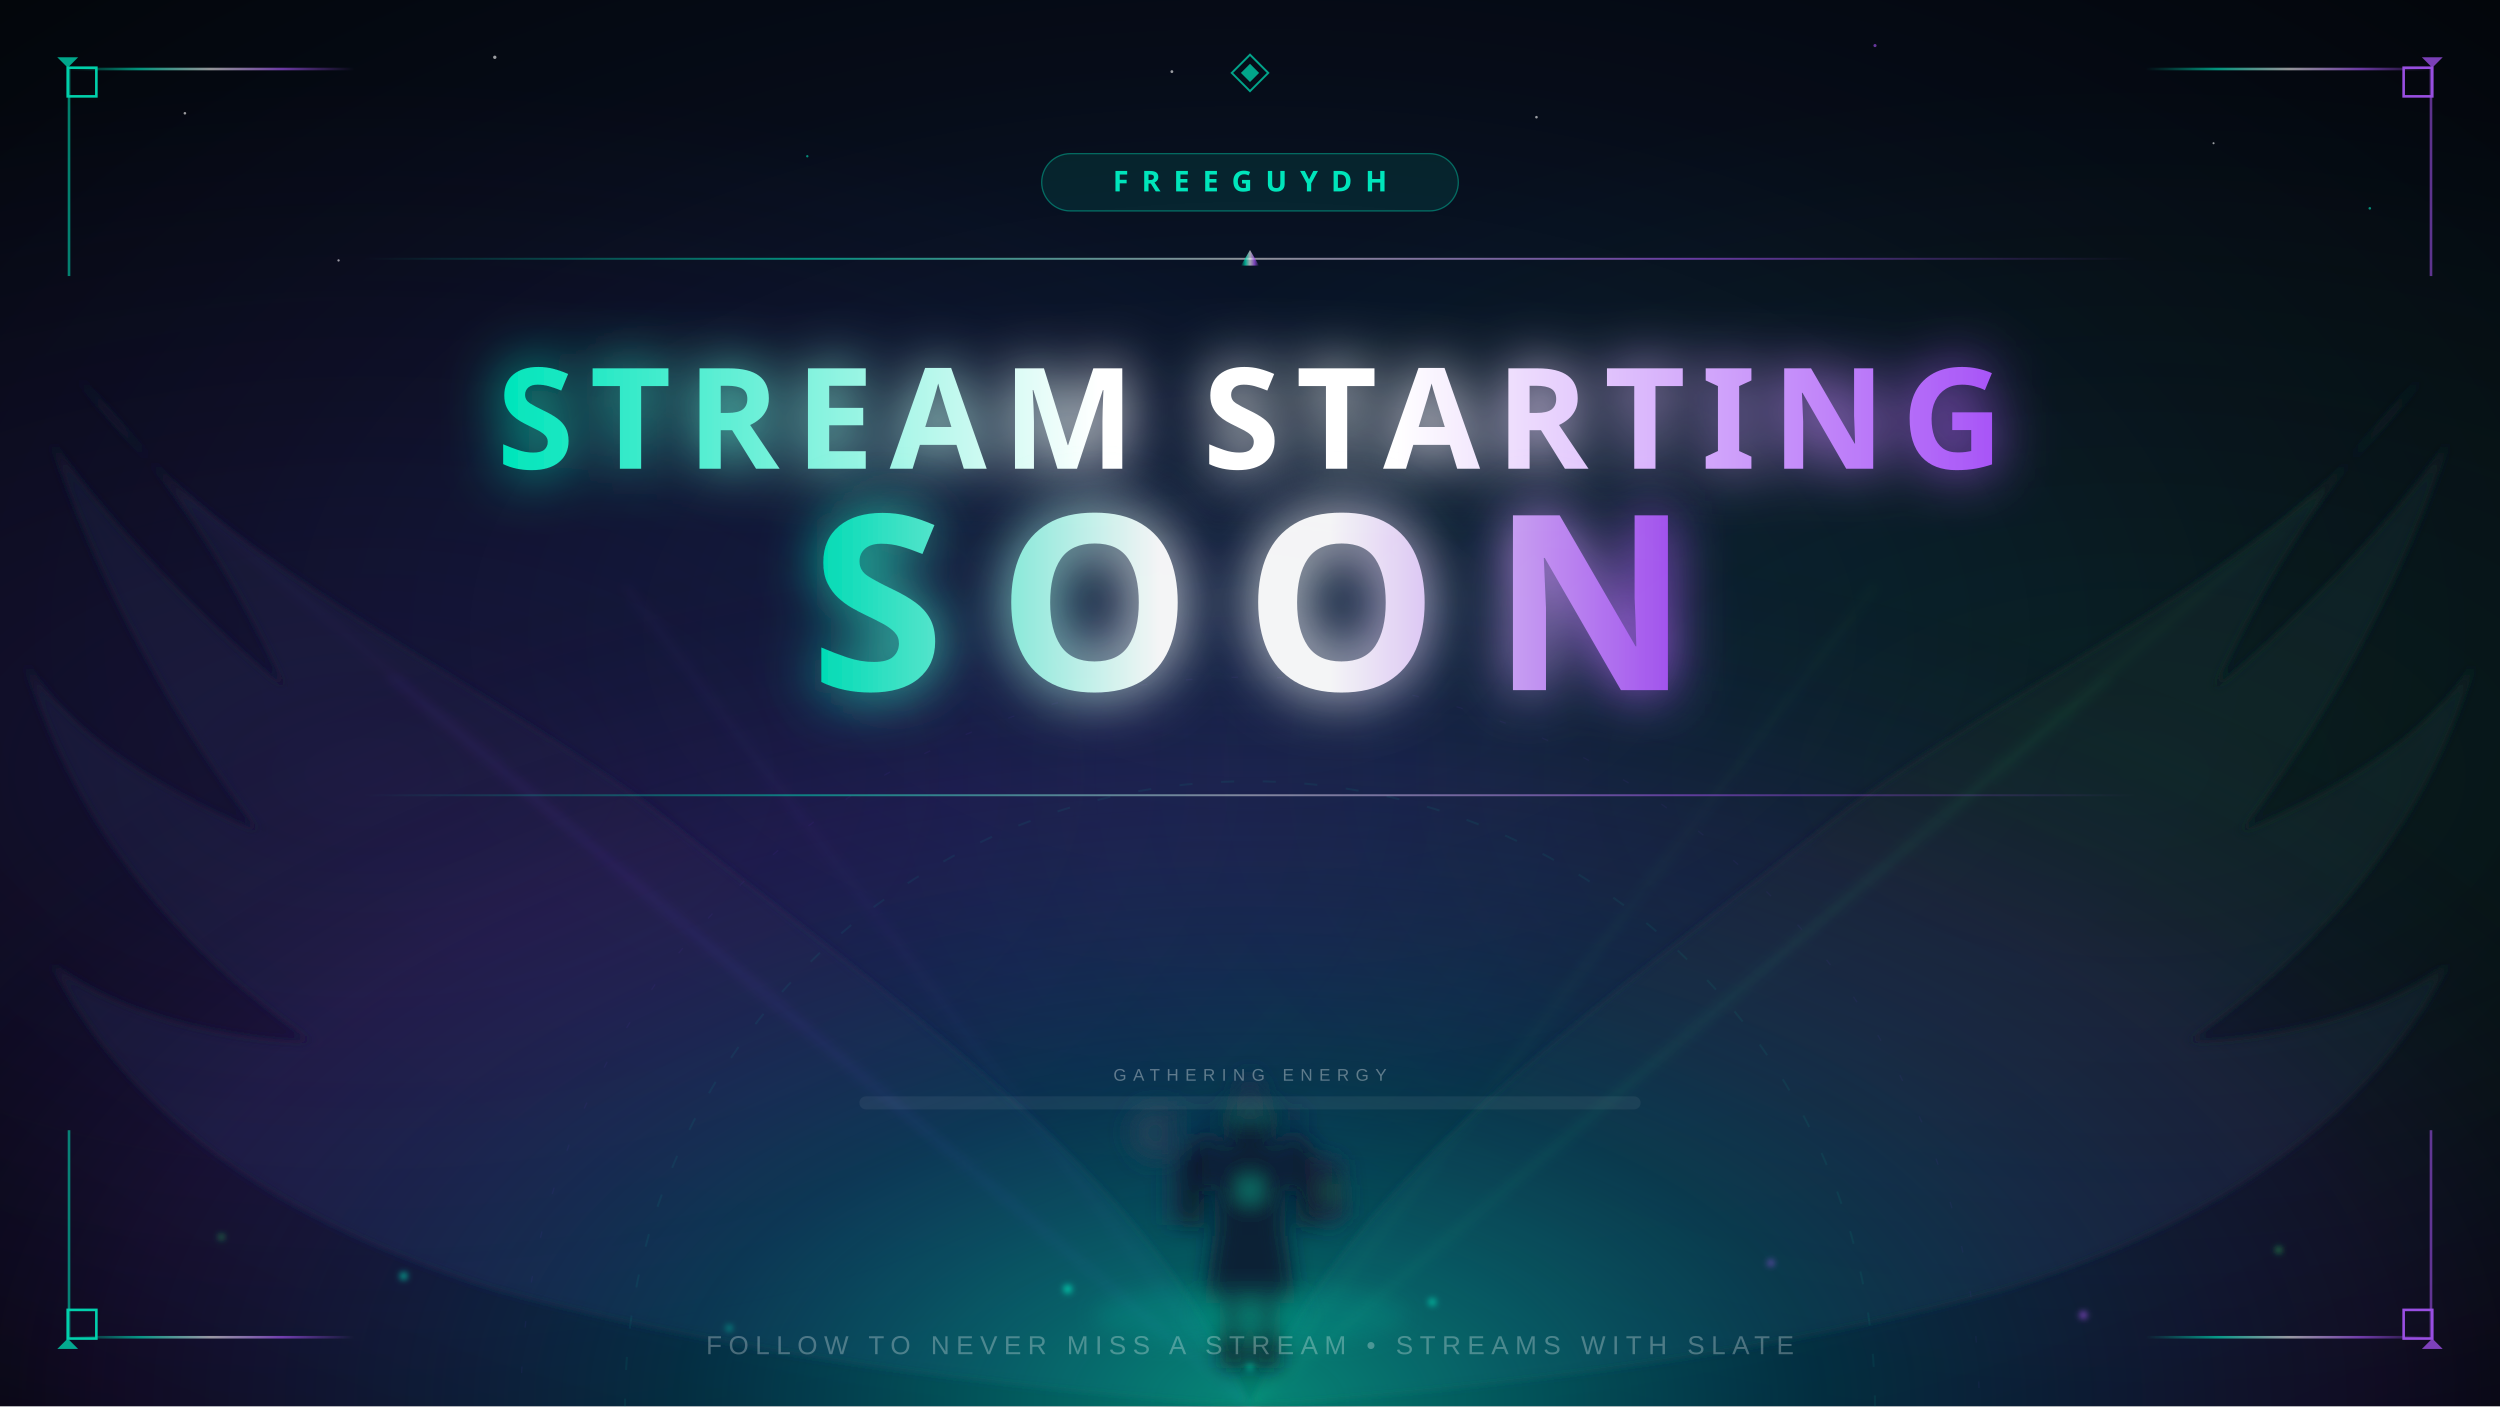
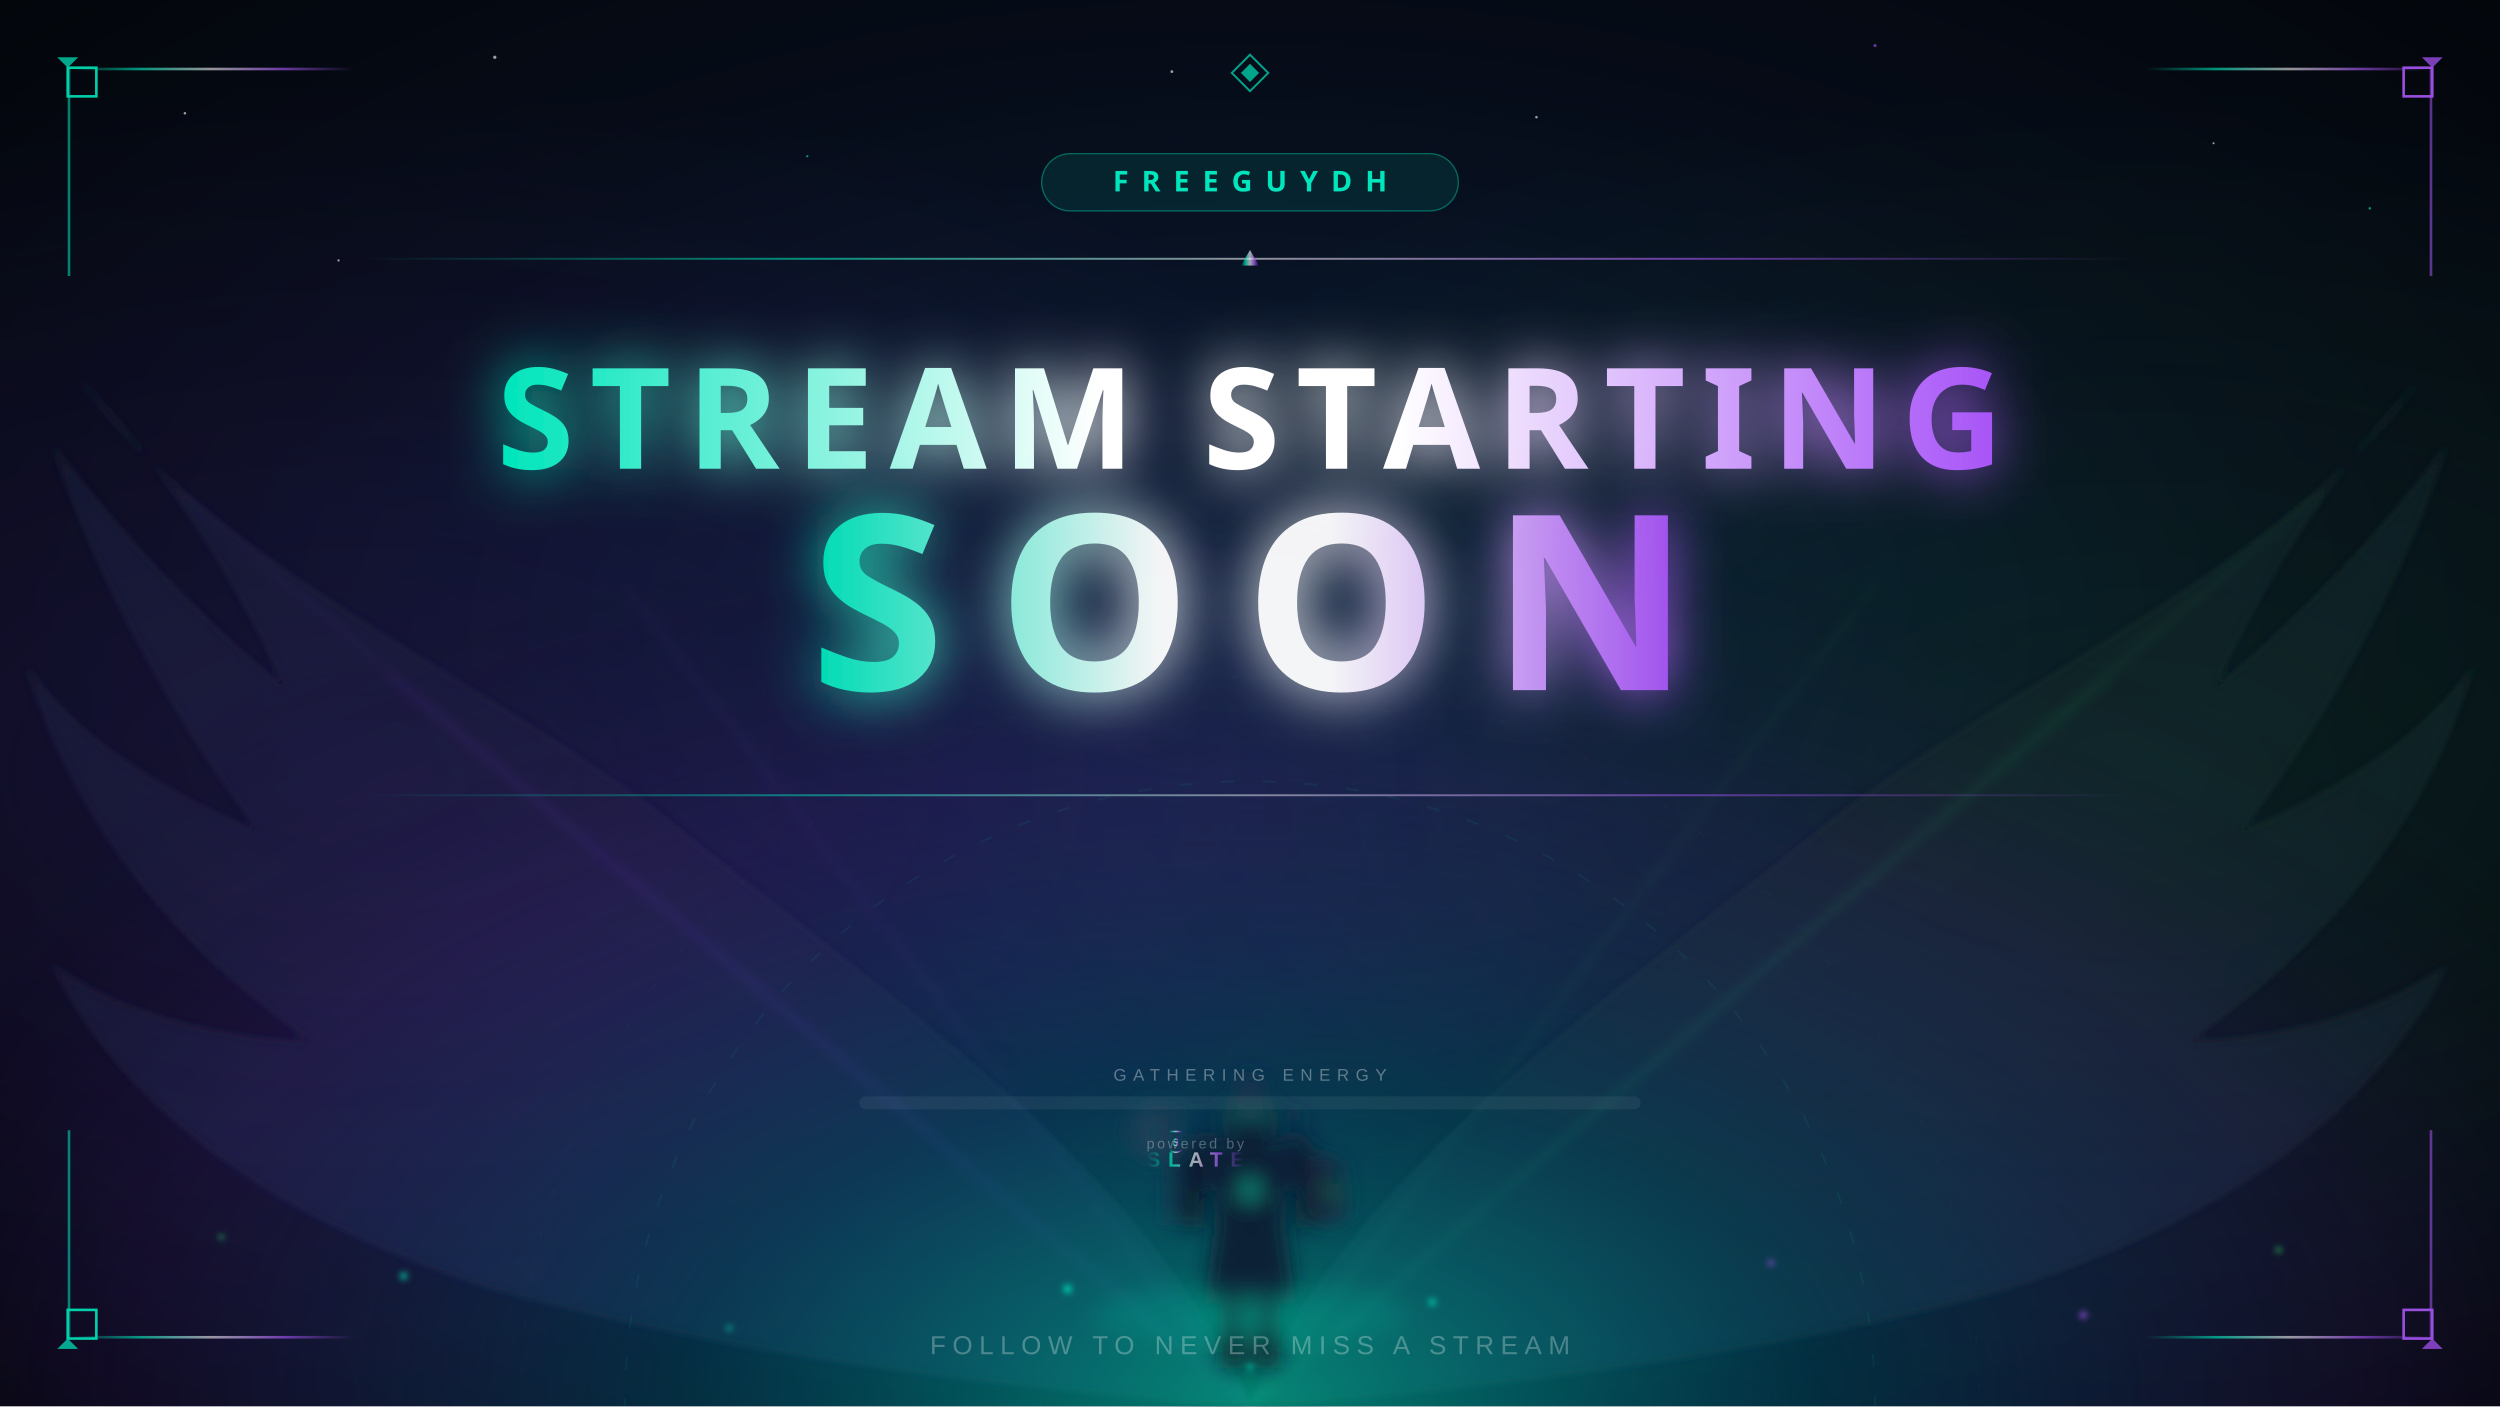
<svg xmlns="http://www.w3.org/2000/svg" width="1920" height="1080" viewBox="0 0 1920 1080">
  <defs>
    <radialGradient id="sky" cx="50%" cy="45%" r="75%">
      <stop offset="0%" stop-color="#0c1e3a" />
      <stop offset="55%" stop-color="#060c18" />
      <stop offset="100%" stop-color="#020407" />
    </radialGradient>
    <radialGradient id="portal" cx="50%" cy="100%" r="65%">
      <stop offset="0%" stop-color="#00e5bb" stop-opacity="0.55" />
      <stop offset="35%" stop-color="#0099cc" stop-opacity="0.25" />
      <stop offset="70%" stop-color="#7c3aed" stop-opacity="0.10" />
      <stop offset="100%" stop-color="#000" stop-opacity="0" />
    </radialGradient>
    <radialGradient id="wingL" cx="15%" cy="55%" r="50%">
      <stop offset="0%" stop-color="#7c3aed" stop-opacity="0.14" />
      <stop offset="100%" stop-color="#7c3aed" stop-opacity="0" />
    </radialGradient>
    <radialGradient id="wingR" cx="85%" cy="55%" r="50%">
      <stop offset="0%" stop-color="#22c55e" stop-opacity="0.10" />
      <stop offset="100%" stop-color="#22c55e" stop-opacity="0" />
    </radialGradient>
    <linearGradient id="titleGrad" x1="0%" y1="0%" x2="100%" y2="0%">
      <stop offset="0%" stop-color="#00e5bb" />
      <stop offset="40%" stop-color="#ffffff" />
      <stop offset="60%" stop-color="#ffffff" />
      <stop offset="100%" stop-color="#a855f7" />
    </linearGradient>
    <linearGradient id="lineGrad" x1="0%" y1="0%" x2="100%" y2="0%">
      <stop offset="0%" stop-color="#00e5bb" stop-opacity="0" />
      <stop offset="25%" stop-color="#00e5bb" stop-opacity="1" />
      <stop offset="50%" stop-color="#ffffff" stop-opacity="0.9" />
      <stop offset="75%" stop-color="#a855f7" stop-opacity="1" />
      <stop offset="100%" stop-color="#a855f7" stop-opacity="0" />
    </linearGradient>
    <linearGradient id="nameGrad" x1="0%" y1="0%" x2="100%" y2="0%">
      <stop offset="0%" stop-color="#00e5bb" stop-opacity="0.8" />
      <stop offset="50%" stop-color="#00e5bb" />
      <stop offset="100%" stop-color="#00b4d8" stop-opacity="0.8" />
    </linearGradient>
    <filter id="bigGlow" x="-40%" y="-80%" width="180%" height="260%">
      <feGaussianBlur stdDeviation="22" result="blur" />
      <feMerge>
        <feMergeNode in="blur" />
        <feMergeNode in="SourceGraphic" />
      </feMerge>
    </filter>
    <filter id="medGlow" x="-25%" y="-60%" width="150%" height="220%">
      <feGaussianBlur stdDeviation="14" result="blur" />
      <feMerge>
        <feMergeNode in="blur" />
        <feMergeNode in="SourceGraphic" />
      </feMerge>
    </filter>
    <filter id="softBlur" x="-20%" y="-20%" width="140%" height="140%">
      <feGaussianBlur stdDeviation="8" />
    </filter>
    <filter id="wingBlur" x="-10%" y="-10%" width="120%" height="120%">
      <feGaussianBlur stdDeviation="4" />
    </filter>
    <filter id="pBlur">
      <feGaussianBlur stdDeviation="2.5" />
    </filter>
    <clipPath id="barClip">
      <rect x="660" y="842" width="600" height="10" rx="5" />
    </clipPath>
  </defs>
  <style>
  @keyframes breathe   { 0%,100%{opacity:.55} 50%{opacity:1}   }
  @keyframes breatheS  { 0%,100%{opacity:.4}  50%{opacity:.85} }
  @keyframes pulse3    { 0%,100%{opacity:.7;transform:scale(1)}   50%{opacity:1;transform:scale(1.025)} }
  @keyframes scanMove  { 0%{transform:translateY(-60px)} 100%{transform:translateY(1160px)} }
  @keyframes barFill   { 0%{width:0} 60%{width:600px} 80%{width:580px} 100%{width:600px} }
  @keyframes barPulse  { 0%,100%{opacity:.7} 50%{opacity:1} }
  @keyframes floatP    { 0%{opacity:0;transform:translateY(0)} 10%{opacity:.9} 85%{opacity:.5} 100%{opacity:0;transform:translateY(-340px)} }
  @keyframes twinkle   { 0%,100%{opacity:.2} 50%{opacity:.8} }
  @keyframes runeRot   { to{transform:rotate(360deg)}  }
  @keyframes runeRotR  { to{transform:rotate(-360deg)} }
  @keyframes flicker   { 0%,95%,100%{opacity:1} 96%{opacity:.6} 97.5%{opacity:1} }

  .sky-pulse  { animation: breatheS 6s ease-in-out infinite; }
  .wing-l     { animation: breatheS 7s ease-in-out infinite 1s; }
  .wing-r     { animation: breatheS 8s ease-in-out infinite 2s; }
  .portal-orb { animation: breathe  3s ease-in-out infinite; }
  .title-txt  { animation: pulse3   4s ease-in-out infinite; transform-origin: 960px 540px; }
  .scan       { animation: scanMove 10s linear infinite; }
  .energy-bar { animation: barFill  6s ease-in-out infinite, barPulse 2s ease-in-out infinite; }
  .bar-bg     { animation: barPulse 2s ease-in-out infinite; }
  .rune1      { animation: runeRot  24s linear infinite; transform-origin: 960px 1080px; }
  .rune2      { animation: runeRotR 32s linear infinite; transform-origin: 960px 1080px; }
  .flicker    { animation: flicker  8s ease-in-out infinite; }
</style>
  <rect width="1920" height="1080" fill="url(#sky)" />
  <g opacity=".6">
    <circle cx="142" cy="87" r="1" fill="white">
      <animate attributeName="opacity" values=".2;.9;.2" dur="3.1s" repeatCount="indefinite" />
    </circle>
    <circle cx="380" cy="44" r="1.3" fill="white">
      <animate attributeName="opacity" values=".1;.7;.1" dur="4.4s" repeatCount="indefinite" begin="1s" />
    </circle>
    <circle cx="620" cy="120" r=".9" fill="#00e5bb">
      <animate attributeName="opacity" values=".2;.8;.2" dur="2.8s" repeatCount="indefinite" begin="0.5s" />
    </circle>
    <circle cx="900" cy="55" r="1.1" fill="white">
      <animate attributeName="opacity" values=".1;.9;.1" dur="5s" repeatCount="indefinite" begin="2s" />
    </circle>
    <circle cx="1180" cy="90" r="1" fill="white">
      <animate attributeName="opacity" values=".3;.7;.3" dur="3.7s" repeatCount="indefinite" begin="1.5s" />
    </circle>
    <circle cx="1440" cy="35" r="1.2" fill="#a855f7">
      <animate attributeName="opacity" values=".1;.8;.1" dur="4.1s" repeatCount="indefinite" begin="0.8s" />
    </circle>
    <circle cx="1700" cy="110" r=".8" fill="white">
      <animate attributeName="opacity" values=".2;.9;.2" dur="2.6s" repeatCount="indefinite" begin="1.2s" />
    </circle>
    <circle cx="260" cy="200" r=".9" fill="white">
      <animate attributeName="opacity" values=".1;.6;.1" dur="6s" repeatCount="indefinite" begin="3s" />
    </circle>
    <circle cx="1820" cy="160" r="1" fill="#00e5bb">
      <animate attributeName="opacity" values=".2;.7;.2" dur="3.4s" repeatCount="indefinite" begin="2.5s" />
    </circle>
  </g>
  <path class="wing-l" d="M 960 1080      C 880 900, 700 780, 500 620      C 350 510, 160 430, 60 290      C 120 350, 180 440, 220 530      C 160 480, 90 410, 40 340      C 80 460, 140 560, 200 640      C 130 610, 60 570, 20 510      C 60 640, 140 730, 240 800      C 180 800, 90 780, 40 740      C 100 860, 220 940, 380 990      C 560 1040, 760 1065, 960 1080 Z" fill="#0a1628" filter="url(#wingBlur)" opacity="0.9" />
  <path class="wing-r" d="M 960 1080      C 1040 900, 1220 780, 1420 620      C 1570 510, 1760 430, 1860 290      C 1800 350, 1740 440, 1700 530      C 1760 480, 1830 410, 1880 340      C 1840 460, 1780 560, 1720 640      C 1790 610, 1860 570, 1900 510      C 1860 640, 1780 730, 1680 800      C 1740 800, 1830 780, 1880 740      C 1820 860, 1700 940, 1540 990      C 1360 1040, 1160 1065, 960 1080 Z" fill="#0a1424" filter="url(#wingBlur)" opacity="0.9" />
  <g opacity=".25" filter="url(#wingBlur)">
    <line x1="960" y1="1080" x2="300" y2="520" stroke="#7c3aed" stroke-width="1.5" />
    <line x1="960" y1="1080" x2="140" y2="380" stroke="#7c3aed" stroke-width="1" />
    <line x1="960" y1="1080" x2="480" y2="450" stroke="#7c3aed" stroke-width="1" />
    <line x1="960" y1="1080" x2="1620" y2="520" stroke="#22c55e" stroke-width="1.5" />
    <line x1="960" y1="1080" x2="1780" y2="380" stroke="#22c55e" stroke-width="1" />
    <line x1="960" y1="1080" x2="1440" y2="450" stroke="#22c55e" stroke-width="1" />
  </g>
  <rect width="1920" height="1080" fill="url(#wingL)" class="wing-l" />
  <rect width="1920" height="1080" fill="url(#wingR)" class="wing-r" />
  <rect width="1920" height="1080" fill="url(#portal)" class="portal-orb" />
  <g opacity=".07">
    <circle class="rune1" cx="960" cy="1080" r="480" fill="none" stroke="#00e5bb" stroke-width="1.5" stroke-dasharray="10 22" />
    <circle class="rune2" cx="960" cy="1080" r="560" fill="none" stroke="#7c3aed" stroke-width="1" stroke-dasharray="5 30" />
  </g>
  <g transform="translate(960,870)" opacity=".92" filter="url(#softBlur)">
    <rect x="-22" y="80" width="18" height="100" rx="4" fill="#0a1628" />
    <rect x="4" y="80" width="18" height="100" rx="4" fill="#0a1628" />
    <path d="M-28 80 L28 80 L34 130 L-34 130 Z" fill="#0b1a30" />
    <rect x="-26" y="10" width="52" height="72" rx="6" fill="#0b1a30" />
    <ellipse cx="0" cy="44" rx="10" ry="12" fill="#00e5bb" opacity=".35" filter="url(#softBlur)" />
    <ellipse cx="0" cy="44" rx="5" ry="6" fill="#00e5bb" opacity=".7" />
    <ellipse cx="-34" cy="22" rx="16" ry="22" fill="#0c1e38" />
    <ellipse cx="34" cy="22" rx="16" ry="22" fill="#0c1e38" />
    <polygon points="-34,0 -40,-18 -28,-18" fill="#0d2244" />
    <polygon points="34,0 28,-18 40,-18" fill="#0d2244" />
    <rect x="-52" y="14" width="16" height="58" rx="5" fill="#0a1628" />
    <rect x="36" y="14" width="16" height="58" rx="5" fill="#0a1628" />
    <rect x="-62" y="-20" width="6" height="90" rx="2" fill="#1a2a44" />
    <path d="M-82 -20 L-56 -20 L-56 20 L-82 20 C-96 10 -96 -10 -82 -20 Z" fill="#1a3a54" opacity=".9" />
    <line x1="-78" y1="-18" x2="-78" y2="18" stroke="#00e5bb" stroke-width="1" opacity=".4" />
    <path d="M52 18 L70 22 L74 62 L62 72 L50 62 L46 22 Z" fill="#1a2a44" />
    <path d="M58 26 L66 28 L68 56 L62 64 L56 56 L54 28 Z" fill="#0c1e38" />
    <circle cx="62" cy="45" r="5" fill="#22c55e" opacity=".5" />
    <ellipse cx="0" cy="-10" rx="20" ry="22" fill="#0b1a30" />
    <path d="M-8,-30 C-6,-50 6,-50 8,-30 L6,-10 L-6,-10 Z" fill="#1a3050" />
    <rect x="-14" y="-16" width="10" height="3" rx="1.5" fill="#00e5bb" opacity=".8" />
    <rect x="4" y="-16" width="10" height="3" rx="1.5" fill="#00e5bb" opacity=".8" />
    <ellipse cx="0" cy="140" rx="40" ry="12" fill="#00e5bb" opacity=".25" filter="url(#softBlur)" />
  </g>
  <ellipse cx="960" cy="1010" rx="120" ry="25" fill="#00e5bb" opacity=".12" filter="url(#softBlur)" class="portal-orb" />
  <rect class="scan" x="0" y="-60" width="1920" height="2" fill="white" opacity=".025" />
  <g filter="url(#pBlur)">
    <circle cx="310" cy="980" r="2.5" fill="#00e5bb">
      <animate attributeName="cy" from="980" to="500" dur="9s" repeatCount="indefinite" />
      <animate attributeName="opacity" values="0;.9;0" dur="9s" repeatCount="indefinite" />
    </circle>
    <circle cx="560" cy="1020" r="1.8" fill="#00e5bb">
      <animate attributeName="cy" from="1020" to="540" dur="11s" repeatCount="indefinite" begin="2s" />
      <animate attributeName="opacity" values="0;.7;0" dur="11s" begin="2s" repeatCount="indefinite" />
    </circle>
    <circle cx="820" cy="990" r="3" fill="#00e5bb">
      <animate attributeName="cy" from="990" to="480" dur="8s" repeatCount="indefinite" begin="1s" />
      <animate attributeName="opacity" values="0;1;0" dur="8s" begin="1s" repeatCount="indefinite" />
    </circle>
    <circle cx="960" cy="1050" r="2" fill="#00e5bb">
      <animate attributeName="cy" from="1050" to="550" dur="12s" repeatCount="indefinite" begin="4s" />
      <animate attributeName="opacity" values="0;.8;0" dur="12s" begin="4s" repeatCount="indefinite" />
    </circle>
    <circle cx="1100" cy="1000" r="2.5" fill="#00e5bb">
      <animate attributeName="cy" from="1000" to="510" dur="10s" repeatCount="indefinite" begin="0.5s" />
      <animate attributeName="opacity" values="0;.9;0" dur="10s" begin="0.5s" repeatCount="indefinite" />
    </circle>
    <circle cx="1360" cy="970" r="2" fill="#a855f7">
      <animate attributeName="cy" from="970" to="450" dur="9.5s" repeatCount="indefinite" begin="3s" />
      <animate attributeName="opacity" values="0;.7;0" dur="9.5s" begin="3s" repeatCount="indefinite" />
    </circle>
    <circle cx="1600" cy="1010" r="2.5" fill="#a855f7">
      <animate attributeName="cy" from="1010" to="530" dur="13s" repeatCount="indefinite" begin="1.5s" />
      <animate attributeName="opacity" values="0;.6;0" dur="13s" begin="1.5s" repeatCount="indefinite" />
    </circle>
    <circle cx="170" cy="950" r="1.8" fill="#22c55e">
      <animate attributeName="cy" from="950" to="450" dur="10s" repeatCount="indefinite" begin="5s" />
      <animate attributeName="opacity" values="0;.5;0" dur="10s" begin="5s" repeatCount="indefinite" />
    </circle>
    <circle cx="1750" cy="960" r="2" fill="#22c55e">
      <animate attributeName="cy" from="960" to="500" dur="8.5s" repeatCount="indefinite" begin="7s" />
      <animate attributeName="opacity" values="0;.5;0" dur="8.5s" begin="7s" repeatCount="indefinite" />
    </circle>
  </g>
  <g opacity=".9">
    <rect x="52" y="52" width="220" height="2" fill="url(#lineGrad)" opacity=".7" />
    <rect x="52" y="52" width="2" height="160" fill="#00e5bb" opacity=".6" />
    <rect x="52" y="52" width="22" height="22" fill="none" stroke="#00e5bb" stroke-width="2" />
    <polygon points="52,52 44,44 60,44" fill="#00e5bb" opacity=".8" />
    <rect x="1648" y="52" width="220" height="2" fill="url(#lineGrad)" opacity=".7" />
    <rect x="1866" y="52" width="2" height="160" fill="#a855f7" opacity=".6" />
    <rect x="1846" y="52" width="22" height="22" fill="none" stroke="#a855f7" stroke-width="2" />
    <polygon points="1868,52 1860,44 1876,44" fill="#a855f7" opacity=".8" />
    <rect x="52" y="1026" width="220" height="2" fill="url(#lineGrad)" opacity=".7" />
    <rect x="52" y="868" width="2" height="160" fill="#00e5bb" opacity=".6" />
    <rect x="52" y="1006" width="22" height="22" fill="none" stroke="#00e5bb" stroke-width="2" />
    <polygon points="52,1028 44,1036 60,1036" fill="#00e5bb" opacity=".8" />
    <rect x="1648" y="1026" width="220" height="2" fill="url(#lineGrad)" opacity=".7" />
    <rect x="1866" y="868" width="2" height="160" fill="#a855f7" opacity=".6" />
    <rect x="1846" y="1006" width="22" height="22" fill="none" stroke="#a855f7" stroke-width="2" />
    <polygon points="1868,1028 1860,1036 1876,1036" fill="#a855f7" opacity=".8" />
  </g>
  <g transform="translate(960,56)" opacity=".7">
    <polygon points="0,-14 14,0 0,14 -14,0" fill="none" stroke="#00e5bb" stroke-width="1.5" />
    <polygon points="0,-7  7,0  0,7  -7,0" fill="#00e5bb" />
  </g>
  <rect x="800" y="118" width="320" height="44" rx="22" fill="#00e5bb" opacity=".10" />
  <rect x="800" y="118" width="320" height="44" rx="22" fill="none" stroke="#00e5bb" stroke-width="1" opacity=".4" />
  <text x="960" y="147" text-anchor="middle" font-family="'Segoe UI','Arial Black',sans-serif" font-size="22" font-weight="700" letter-spacing="10" fill="#00e5bb" class="flicker">FREEGUYDH</text>
  <rect x="280" y="198" width="1360" height="1.5" fill="url(#lineGrad)" opacity=".6" />
  <polygon points="960,192 967,204 953,204" fill="url(#lineGrad)" opacity=".7" />
  <text x="960" y="360" text-anchor="middle" font-family="'Segoe UI','Arial Black',sans-serif" font-size="108" font-weight="900" letter-spacing="12" fill="url(#titleGrad)" filter="url(#bigGlow)" class="title-txt">STREAM STARTING</text>
  <text x="960" y="530" text-anchor="middle" font-family="'Segoe UI','Arial Black',sans-serif" font-size="188" font-weight="900" letter-spacing="40" fill="url(#titleGrad)" filter="url(#bigGlow)" class="title-txt" opacity=".95">SOON</text>
  <rect x="280" y="610" width="1360" height="1.5" fill="url(#lineGrad)" opacity=".5" />
  <rect x="660" y="842" width="600" height="10" rx="5" fill="white" opacity=".06" class="bar-bg" />
  <rect x="660" y="842" height="10" rx="5" fill="url(#lineGrad)" clip-path="url(#barClip)" class="energy-bar" />
  <text x="960" y="830" text-anchor="middle" font-family="'Segoe UI',Arial,sans-serif" font-size="13" letter-spacing="5" fill="white" opacity=".35">GATHERING ENERGY</text>
-   <text x="960" y="1040" text-anchor="middle" font-family="'Segoe UI',Arial,sans-serif" font-size="20" letter-spacing="5" font-weight="400" fill="white" opacity=".28">FOLLOW TO NEVER MISS A STREAM  •  STREAMS WITH SLATE</text>
+   <g transform="translate(960, 878)" text-anchor="middle">
+     <g transform="translate(-62, -9)">
+       <path d="M0 0 L10 0 L10 14 Q5 18 0 14 Z" fill="none" stroke="url(#lineGrad)" stroke-width="1.2" opacity=".7" />
+       <text x="5" y="11" text-anchor="middle" font-family="'Segoe UI',Arial,sans-serif" font-size="8" font-weight="800" fill="url(#lineGrad)" opacity=".8">S</text>
+     </g>
+     <text x="-42" y="4" font-family="'Segoe UI',Arial,sans-serif" font-size="11" letter-spacing="2" font-weight="400" fill="white" opacity=".30">powered by</text>
+     <text x="-42" y="18" font-family="'Segoe UI',Arial,sans-serif" font-size="16" letter-spacing="6" font-weight="700" fill="url(#lineGrad)" opacity=".70">SLATE</text>
+   </g>
+   <text x="960" y="1040" text-anchor="middle" font-family="'Segoe UI',Arial,sans-serif" font-size="20" letter-spacing="5" font-weight="400" fill="white" opacity=".28">FOLLOW TO NEVER MISS A STREAM</text>
</svg>
